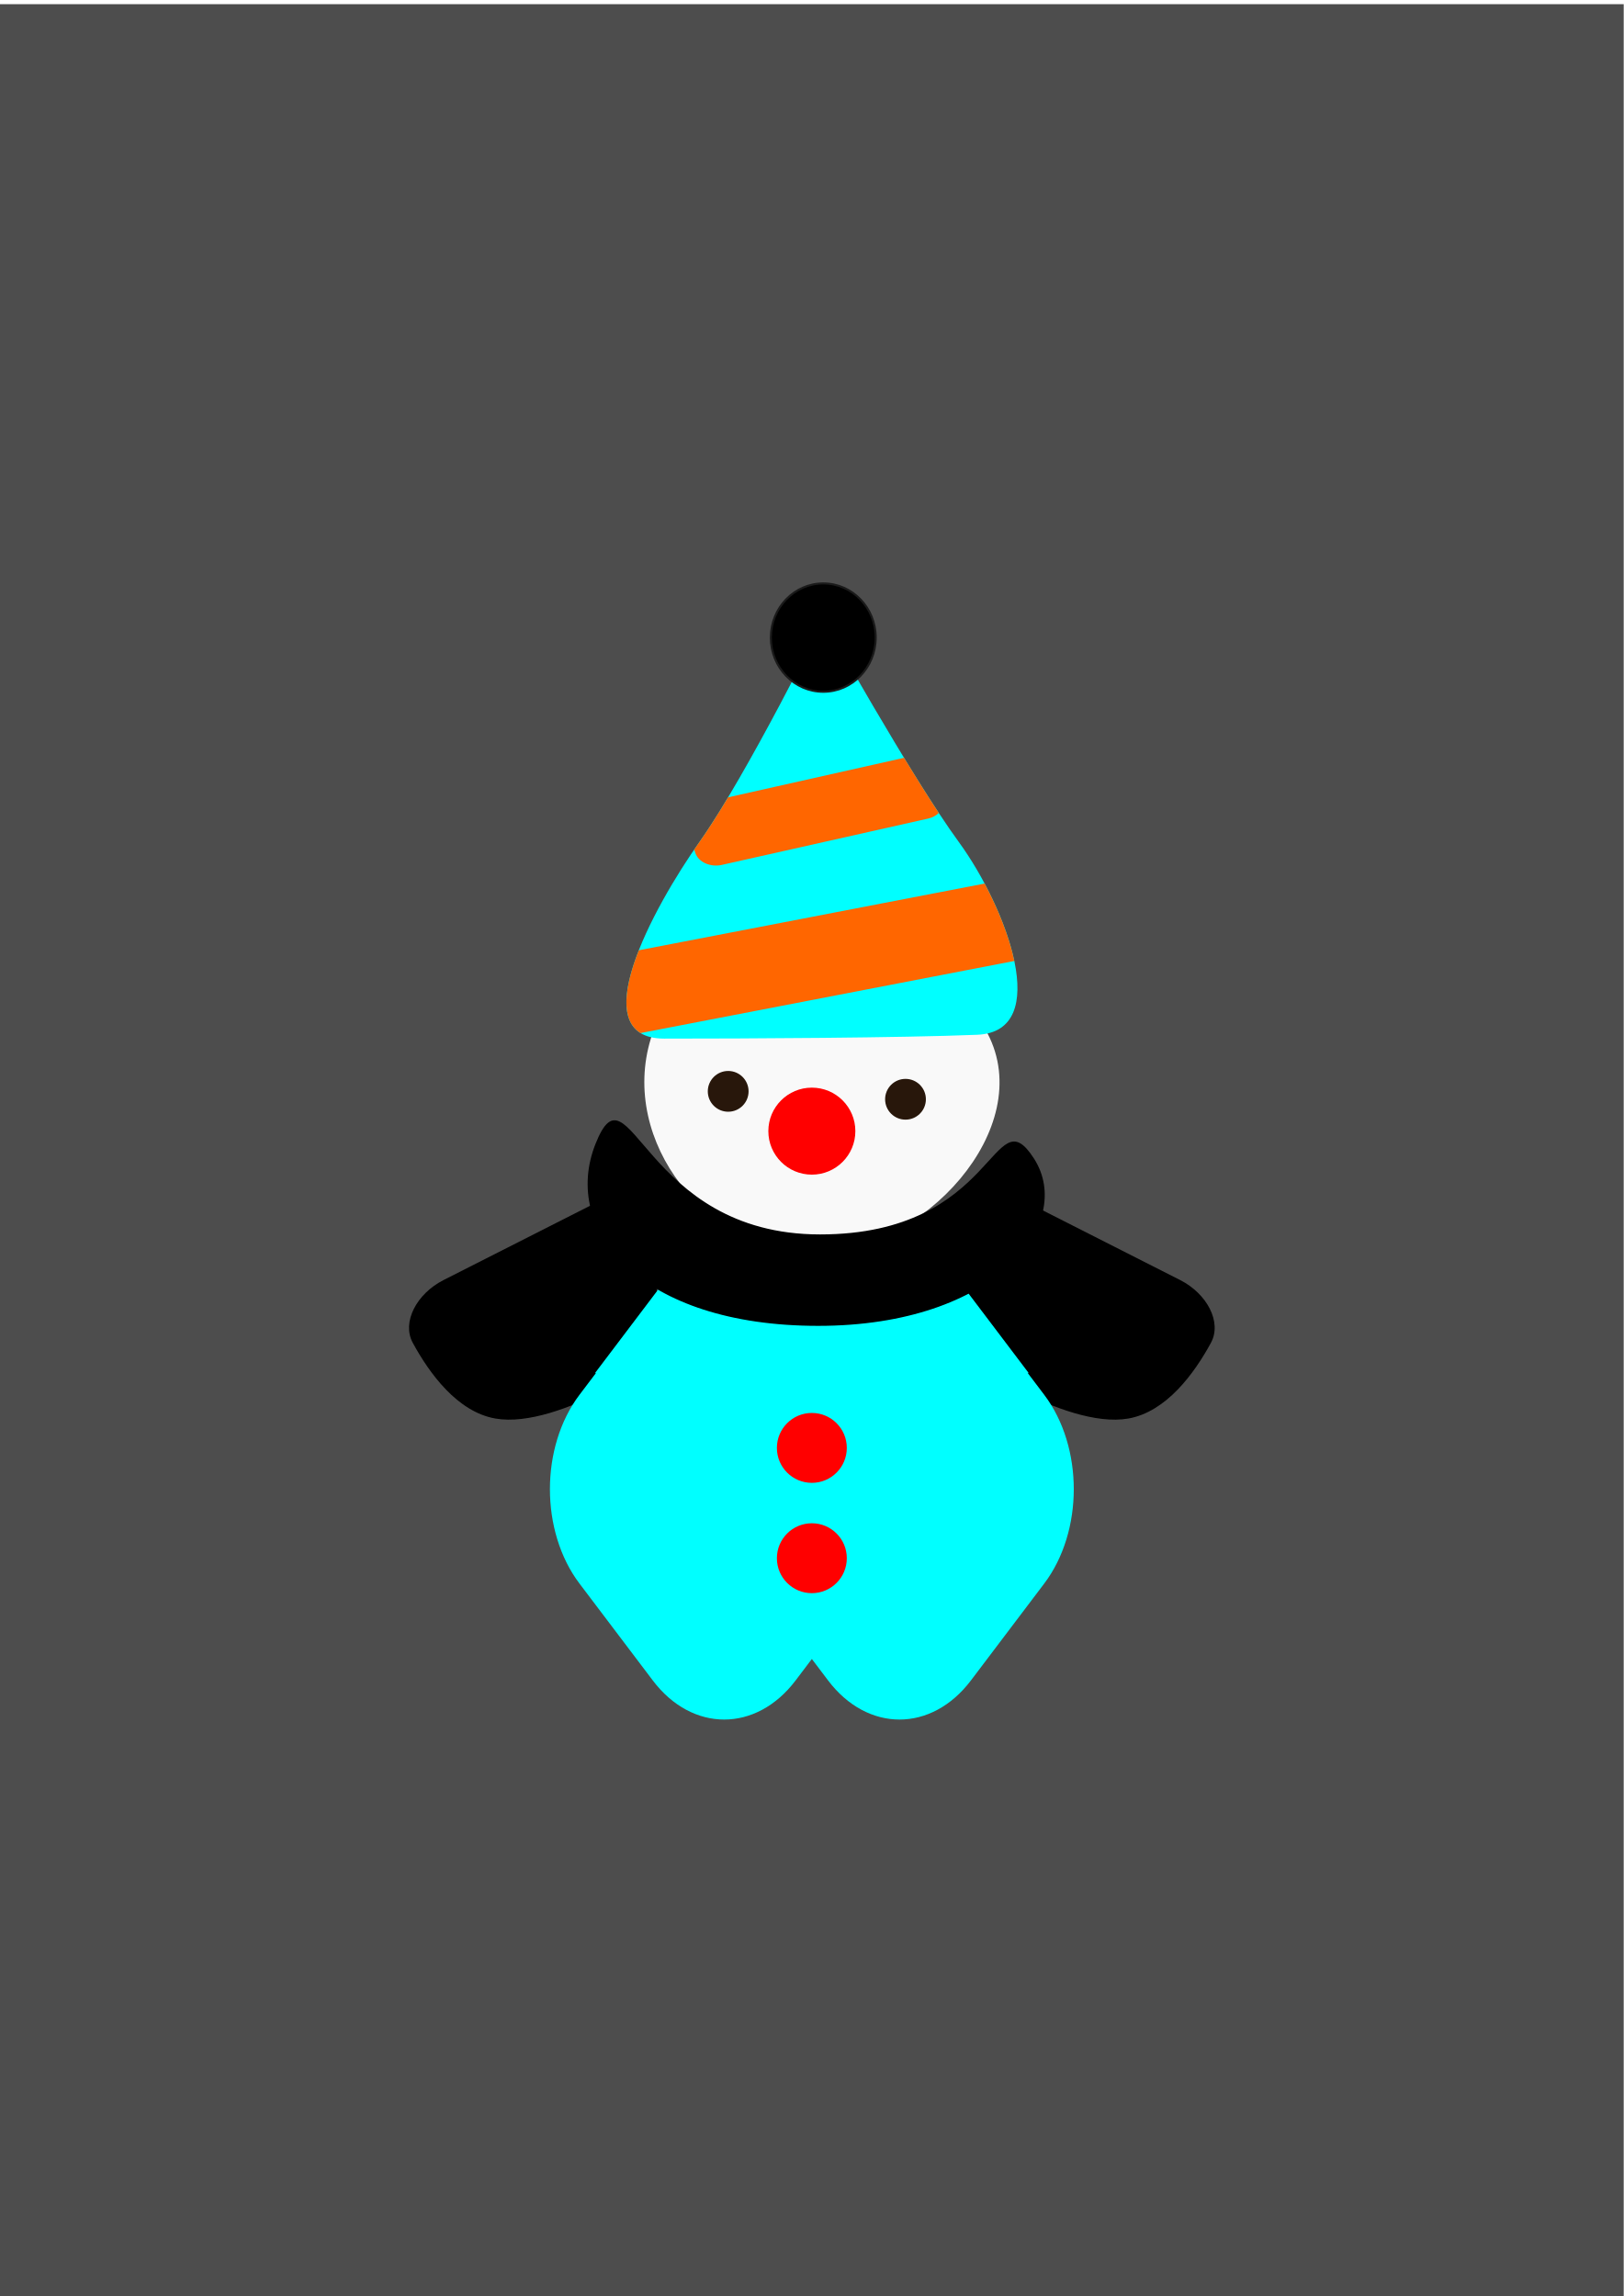
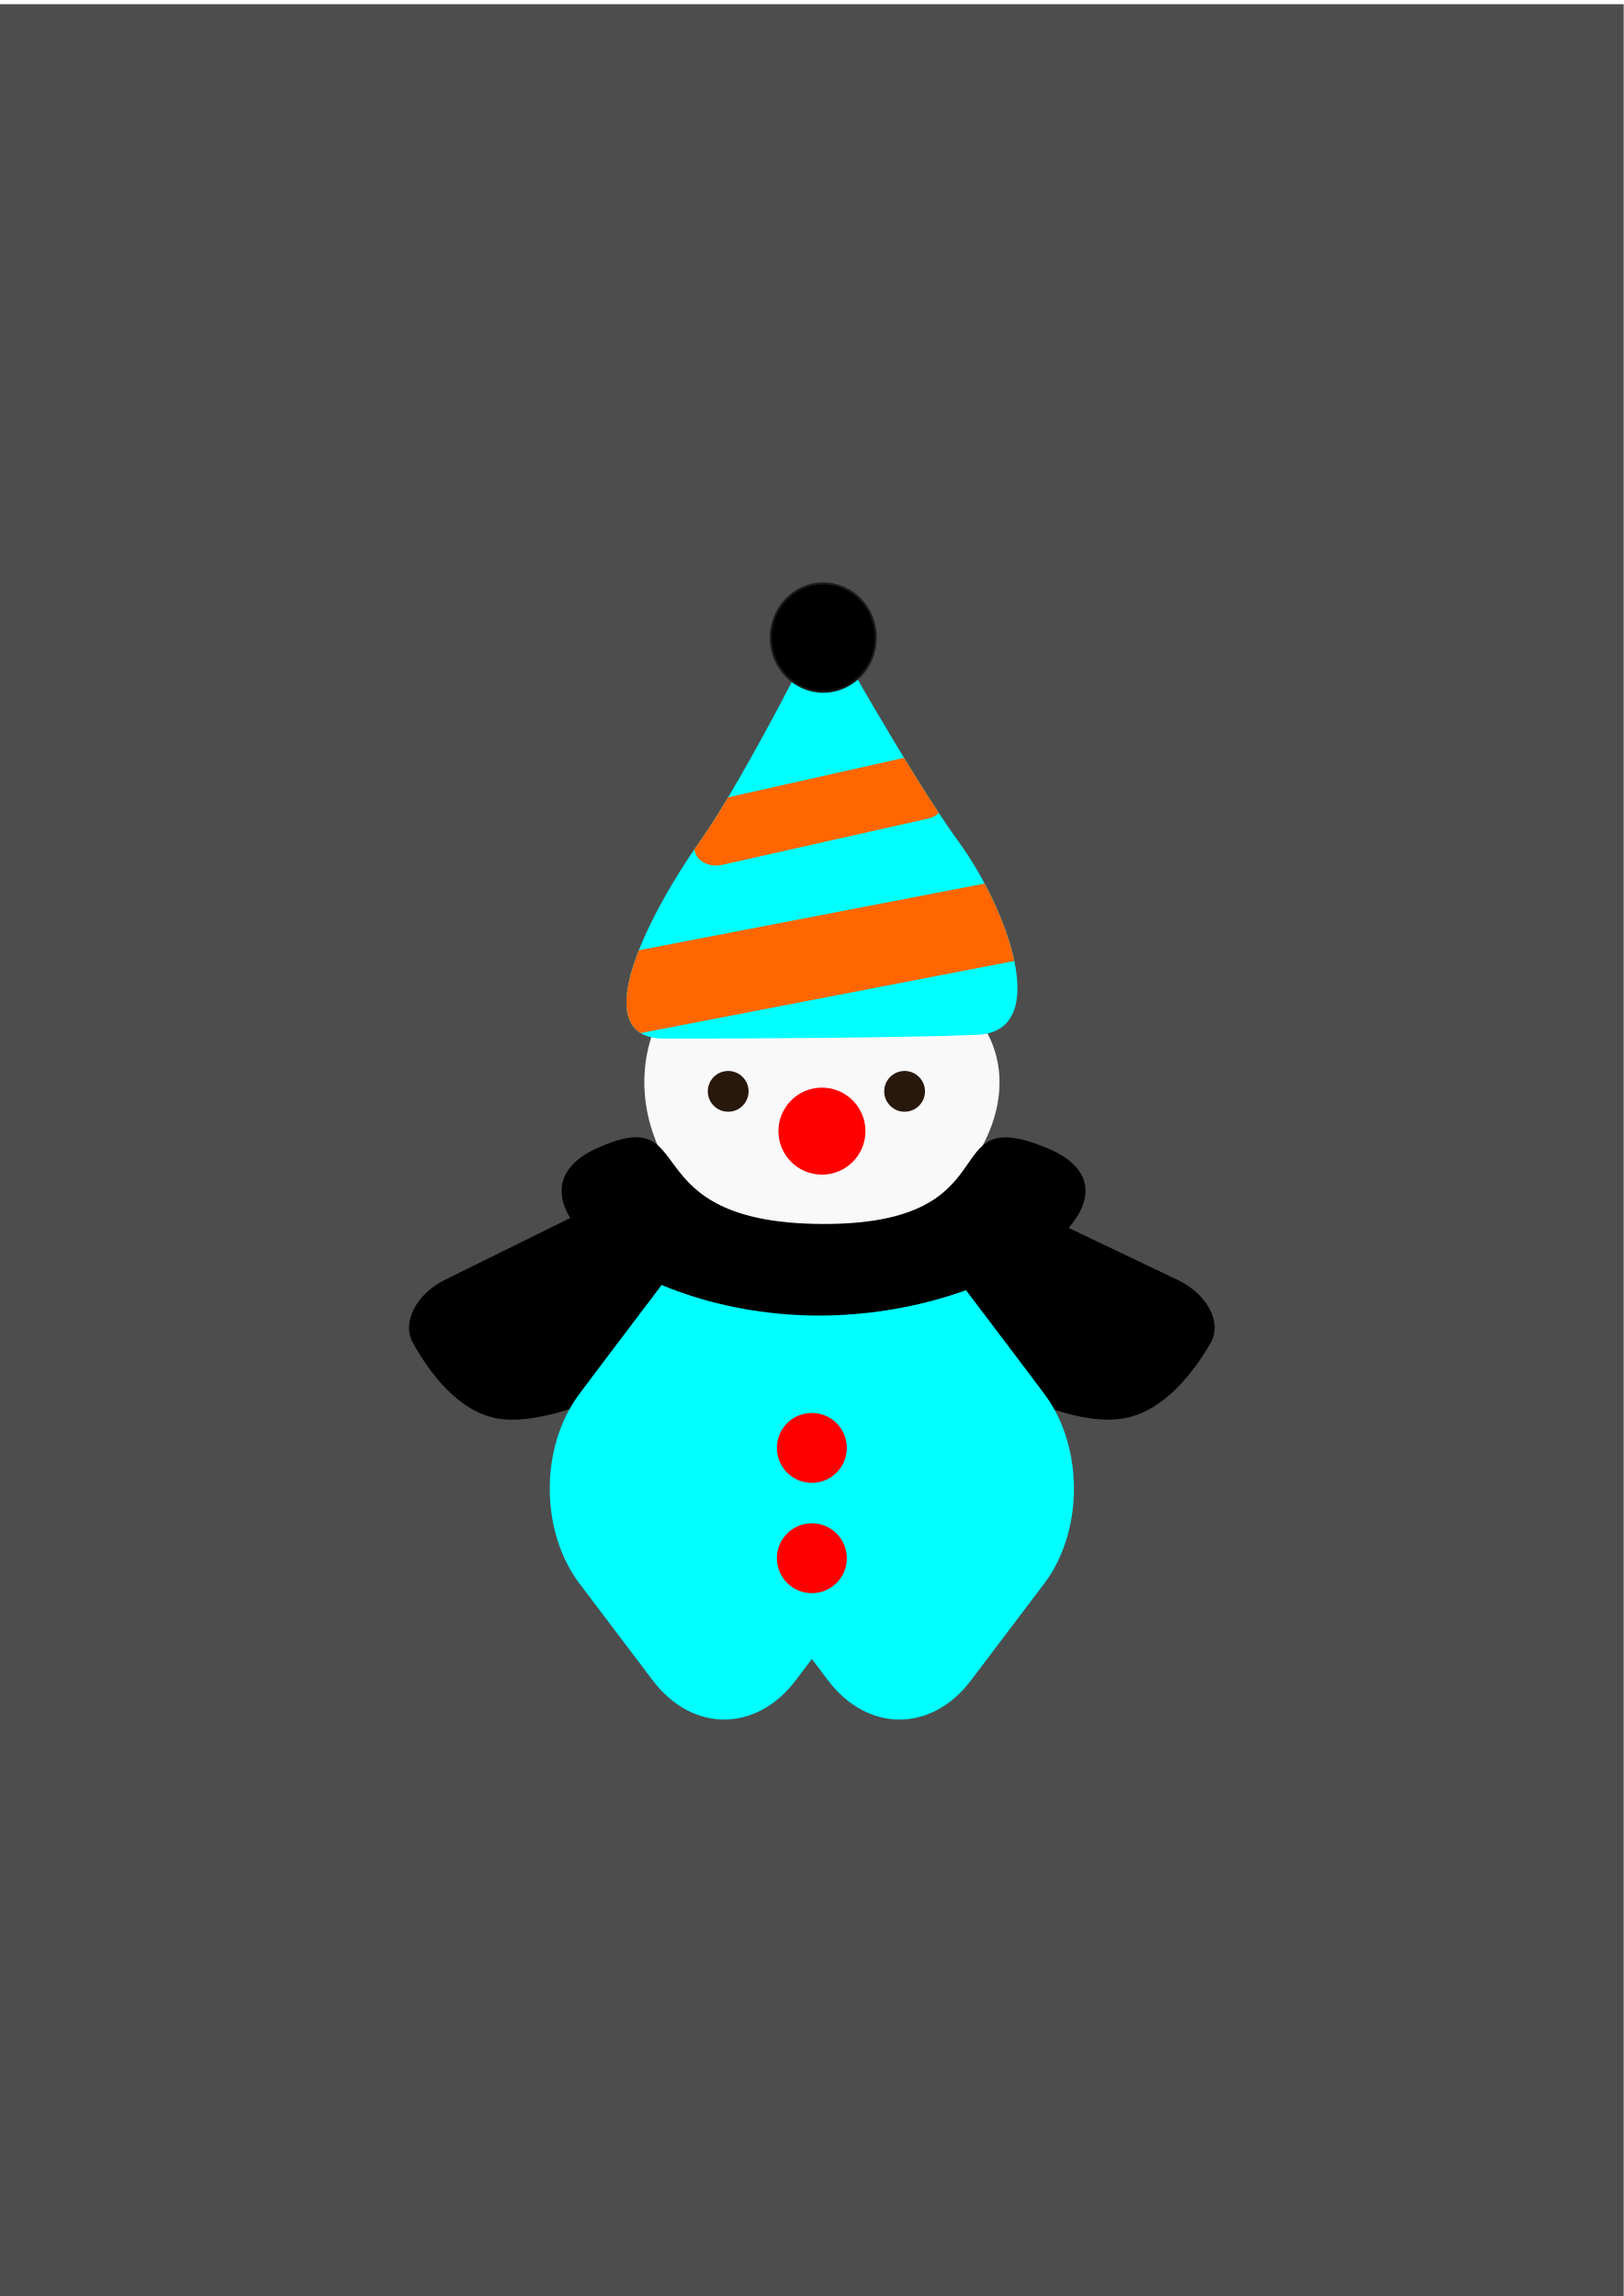
- <svg xmlns="http://www.w3.org/2000/svg" width="210mm" height="297mm" viewBox="0 0 210 297" version="1.1" id="svg1">
-   <defs id="defs1">
-     </defs>
-   <g id="layer1">
-     <rect style="fill:#4d4d4d;fill-opacity:1;fill-rule:evenodd;stroke:none;stroke-width:0.4" id="rect15" width="210" height="296.459" x="0" y="0.541" />
-     <path id="rect8" style="fill:#000000;fill-opacity:1;fill-rule:evenodd;stroke:none;stroke-width:0.265" d="m 92.779,220.484 -28.863,12.021 c -3.969,1.653 -7.31,6.489 -6.96,10.772 0.514,6.271 2.035,14.446 6.403,16.968 7.396,4.27 24.747,-6.631 24.747,-6.631 z" transform="matrix(0.975097,-0.1720418,0.2612764,0.6420688,-65.71518,27.2989)" />
-     <path id="rect8-9" style="fill:#000000;fill-opacity:1;fill-rule:evenodd;stroke:none;stroke-width:0.265" d="m 92.779,220.484 -28.863,12.021 c -3.969,1.653 -7.31,6.489 -6.96,10.772 0.514,6.271 2.035,14.446 6.403,16.968 7.396,4.27 24.747,-6.631 24.747,-6.631 z" transform="matrix(-0.975097,-0.1720418,-0.2612764,0.6420688,275.7152,27.2989)" />
-     <path id="rect7-3" style="fill:#00ffff;fill-rule:evenodd;stroke-width:0.265" d="m 216.598,36.217 1.3e-4,13.158 a 12.825,12.825 45 0 0 12.825,12.825 l 2.916,6.8e-5 v 0.083 l 38.807,-3.65e-4 v -0.083 h 0.083 l 3.7e-4,-38.807 h -0.083 l -7e-5,-2.916 A 12.825,12.825 45 0 0 258.321,7.652 L 245.163,7.652 a 12.825,12.825 135 0 0 -12.825,12.825 v 2.916 h -2.916 a 12.825,12.825 135 0 0 -12.825,12.825 z" transform="matrix(0.7202302,-0.9522148,-0.7202302,-0.9522148,-45.48915,458.1085)" />
-     <path id="path3" style="fill:#f9f9f9;fill-rule:evenodd;stroke-width:0.313" d="m 127.72,133.679 c 6.46,12.317 -8.449,28.385 -22.357,28.385 -13.908,0 -25.27,-14.419 -21.187,-27.714 3.863,-12.576 9.35,-12.035 22.222,-14.624 14.167,3.884 14.916,1.74 21.321,13.953 z" />
-     <g id="g3" transform="translate(1.114796,0.76914)">
-       <path id="path2" style="fill:#00ffff;fill-opacity:1;fill-rule:evenodd;stroke:none;stroke-width:0.137" d="m 105.406,79.39 c 0,0 11.255,20.22 17.482,28.753 6.227,8.533 12.205,24.54 2.381,24.942 -9.823,0.402 -29.828,0.497 -40.471,0.497 -10.643,0 -1.52,-16.846 4.605,-25.519 6.125,-8.673 16.002,-28.673 16.002,-28.673 z" />
-       <path id="path2-6" style="fill:#ff6600;fill-opacity:1;fill-rule:evenodd;stroke:none;stroke-width:0.137" d="m 126.233,113.525 -44.726,8.627 c -1.896,4.806 -2.453,9.069 0.219,10.711 l 48.346,-9.325 c -0.668,-3.185 -2.102,-6.753 -3.839,-10.014 z" />
-       <path id="path2-7" style="fill:#ff6600;fill-opacity:1;fill-rule:evenodd;stroke:none;stroke-width:0.137" d="m 115.808,97.257 -22.757,5.113 c -1.285,2.148 -2.529,4.109 -3.647,5.692 -0.241,0.342 -0.487,0.696 -0.736,1.062 v 5.2e-4 l 0.162,0.472 a 2.755,2.154 0 0 0 3.421,1.513 l 26.682,-5.994 a 2.649,2.072 0 0 0 1.37,-0.73 c -1.425,-2.162 -2.964,-4.619 -4.494,-7.129 z" />
-       <path id="path1" style="fill-rule:evenodd;stroke:#1a1a1a;stroke-width:0.265" d="m 112.144,81.707 a 6.781,7.007 0 0 1 -6.781,7.007 6.781,7.007 0 0 1 -6.781,-7.007 6.781,7.007 0 0 1 6.781,-7.007 6.781,7.007 0 0 1 6.781,7.007 z" />
-     </g>
-     <path id="path4" style="fill:#000000;fill-opacity:1;fill-rule:evenodd;stroke-width:0.306" d="m 133.72,149.85 c 5.373,8.334 -4.872,21.657 -27.899,21.657 -23.027,0 -33.235,-12.349 -28.81,-23.518 4.425,-11.169 6.024,11.691 29.051,11.691 23.027,0 22.285,-18.164 27.658,-9.83 z" />
-     <circle style="fill:#ff0000;fill-rule:evenodd;stroke:none;stroke-width:0.196" id="path5" cx="105" cy="-146.319" r="5.627" transform="scale(1,-1)" />
-     <circle style="fill:#28170b;fill-rule:evenodd;stroke:none;stroke-width:0.169" id="path6" cx="94.179" cy="141.172" r="2.637" />
-     <circle style="fill:#28170b;fill-rule:evenodd;stroke:none;stroke-width:0.169" id="path6-1" cx="117.112" cy="142.196" r="2.637" />
-     <circle style="fill:#ff0000;fill-rule:evenodd;stroke:none;stroke-width:0.265" id="path8" cx="105" cy="187.294" r="4.521" />
-     <circle style="fill:#ff0000;fill-rule:evenodd;stroke:none;stroke-width:0.265" id="path8-2" cx="105" cy="201.564" r="4.521" />
-   </g>
+ <svg xmlns="http://www.w3.org/2000/svg" width="210mm" height="297mm" viewBox="0 0 210 297">
+   <path d="M0 .541h210V297H0z" style="fill:#4d4d4d;fill-opacity:1;fill-rule:evenodd;stroke:none;stroke-width:.4" />
+   <path d="m92.78 220.484-28.864 12.02c-3.969 1.654-7.31 6.489-6.96 10.772.515 6.272 2.036 14.447 6.404 16.969 7.396 4.27 26.488-5.983 26.488-5.983z" style="fill:#000;fill-opacity:1;fill-rule:evenodd;stroke:none;stroke-width:.265" transform="matrix(1.002 -.17204 .26848 .64207 -68.988 27.299)" />
+   <path d="m92.78 220.484-28.864 12.02c-3.969 1.654-7.31 6.489-6.96 10.772.515 6.272 2.036 14.447 6.404 16.969 7.396 4.27 24.747-6.631 24.747-6.631z" style="fill:#000;fill-opacity:1;fill-rule:evenodd;stroke:none;stroke-width:.265" transform="matrix(-1.03675 -.17204 -.2778 .64207 283.215 27.299)" />
+   <path d="M216.598 36.217v13.158a12.893 12.893 45.152 0 0 12.824 12.893l2.917.016h38.807V62.2h.083V23.393l-.015-2.917a12.893 12.893 44.848 0 0-12.893-12.824h-13.158a12.825 12.825 135 0 0-12.824 12.824v2.917h-2.917a12.825 12.825 135 0 0-12.824 12.824" style="fill:#0ff;fill-rule:evenodd;stroke-width:.265" transform="scale(1.01856 -1.34664)rotate(45 388.313 -224.004)" />
+   <path d="M127.72 133.679c6.46 12.317-8.449 28.385-22.357 28.385s-25.27-14.419-21.186-27.713c3.863-12.577 9.35-12.035 22.222-14.625 14.167 3.884 14.916 1.74 21.321 13.953" style="fill:#f9f9f9;fill-rule:evenodd;stroke-width:.313" />
+   <path d="M105.406 79.39s11.255 20.22 17.482 28.753 12.205 24.54 2.381 24.942-29.827.496-40.47.496-1.52-16.846 4.605-25.519 16.002-28.672 16.002-28.672" style="fill:#0ff;fill-opacity:1;fill-rule:evenodd;stroke:none;stroke-width:.137" transform="translate(1.115 .77)" />
+   <path d="m126.233 113.525-44.726 8.627c-1.896 4.806-2.453 9.069.22 10.711l48.345-9.324c-.668-3.185-2.102-6.753-3.839-10.014m-10.425-16.268-22.757 5.113c-1.285 2.148-2.529 4.109-3.647 5.692q-.363.514-.737 1.062l.162.473a2.755 2.154 0 0 0 3.422 1.513l26.681-5.994a2.65 2.072 0 0 0 1.37-.73 245 245 0 0 1-4.494-7.129" style="fill:#f60;fill-opacity:1;fill-rule:evenodd;stroke:none;stroke-width:.137" transform="translate(1.115 .77)" />
+   <path d="M112.144 81.707a6.78 7.007 0 0 1-6.78 7.006 6.78 7.007 0 0 1-6.782-7.006 6.78 7.007 0 0 1 6.781-7.007 6.78 7.007 0 0 1 6.781 7.007z" style="fill-rule:evenodd;stroke:#1a1a1a;stroke-width:.265" transform="translate(1.115 .77)" />
+   <path d="M135.405 148.5c14.722 6.08-5.55 21.675-29.472 21.675S63.683 154.58 77.262 148.5s3.972 9.7 29.042 9.826c25.07.125 14.379-15.906 29.1-9.826" style="fill:#000;fill-opacity:1;fill-rule:evenodd;stroke-width:.327" />
+   <circle cx="106.304" cy="-146.319" r="5.627" style="fill:red;fill-rule:evenodd;stroke:none;stroke-width:.196" transform="scale(1 -1)" />
+   <circle cx="94.179" cy="141.172" r="2.637" style="fill:#28170b;fill-rule:evenodd;stroke:none;stroke-width:.169" />
+   <circle cx="116.995" cy="141.172" r="2.637" style="fill:#28170b;fill-rule:evenodd;stroke:none;stroke-width:.169" />
+   <circle cx="105" cy="187.294" r="4.521" style="fill:red;fill-rule:evenodd;stroke:none;stroke-width:.265" />
+   <circle cx="105" cy="201.564" r="4.521" style="fill:red;fill-rule:evenodd;stroke:none;stroke-width:.265" />
</svg>
